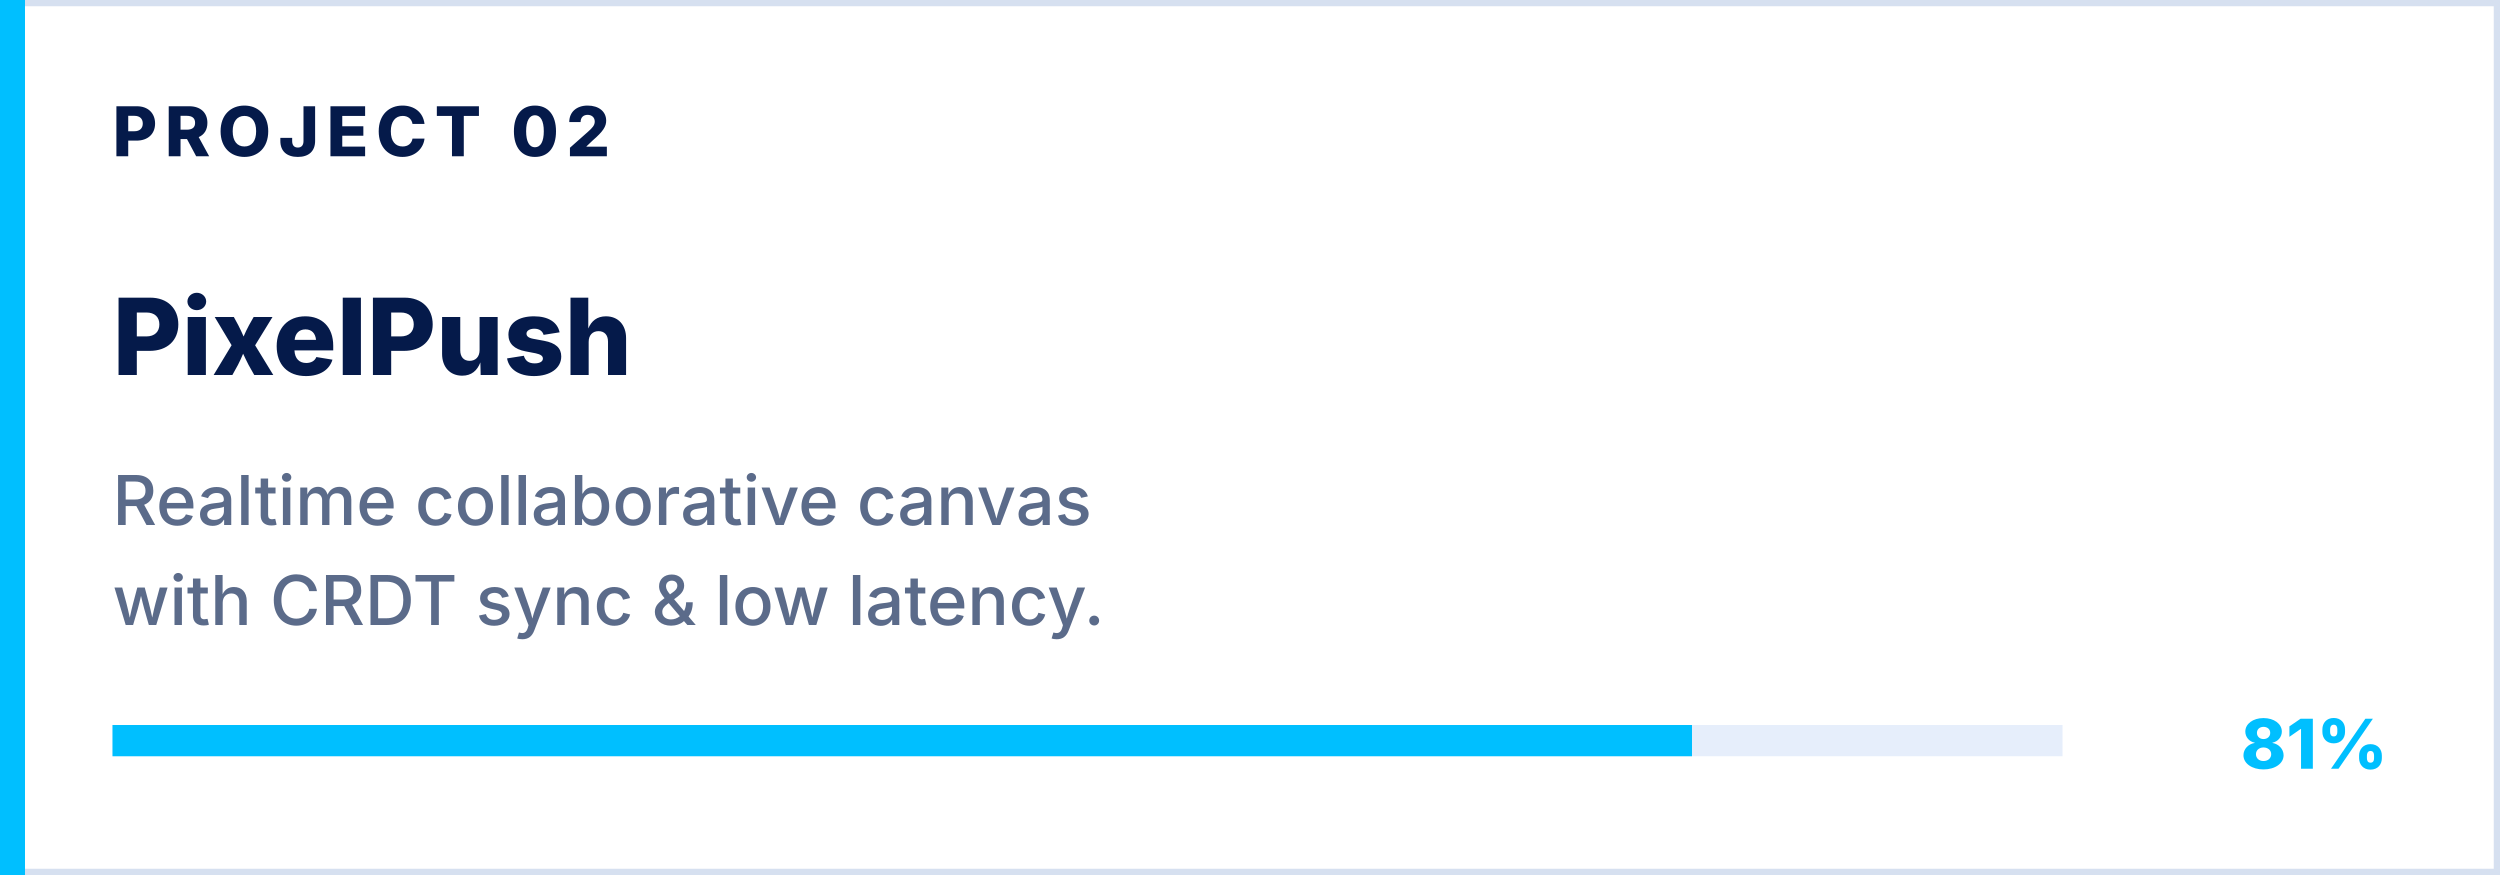
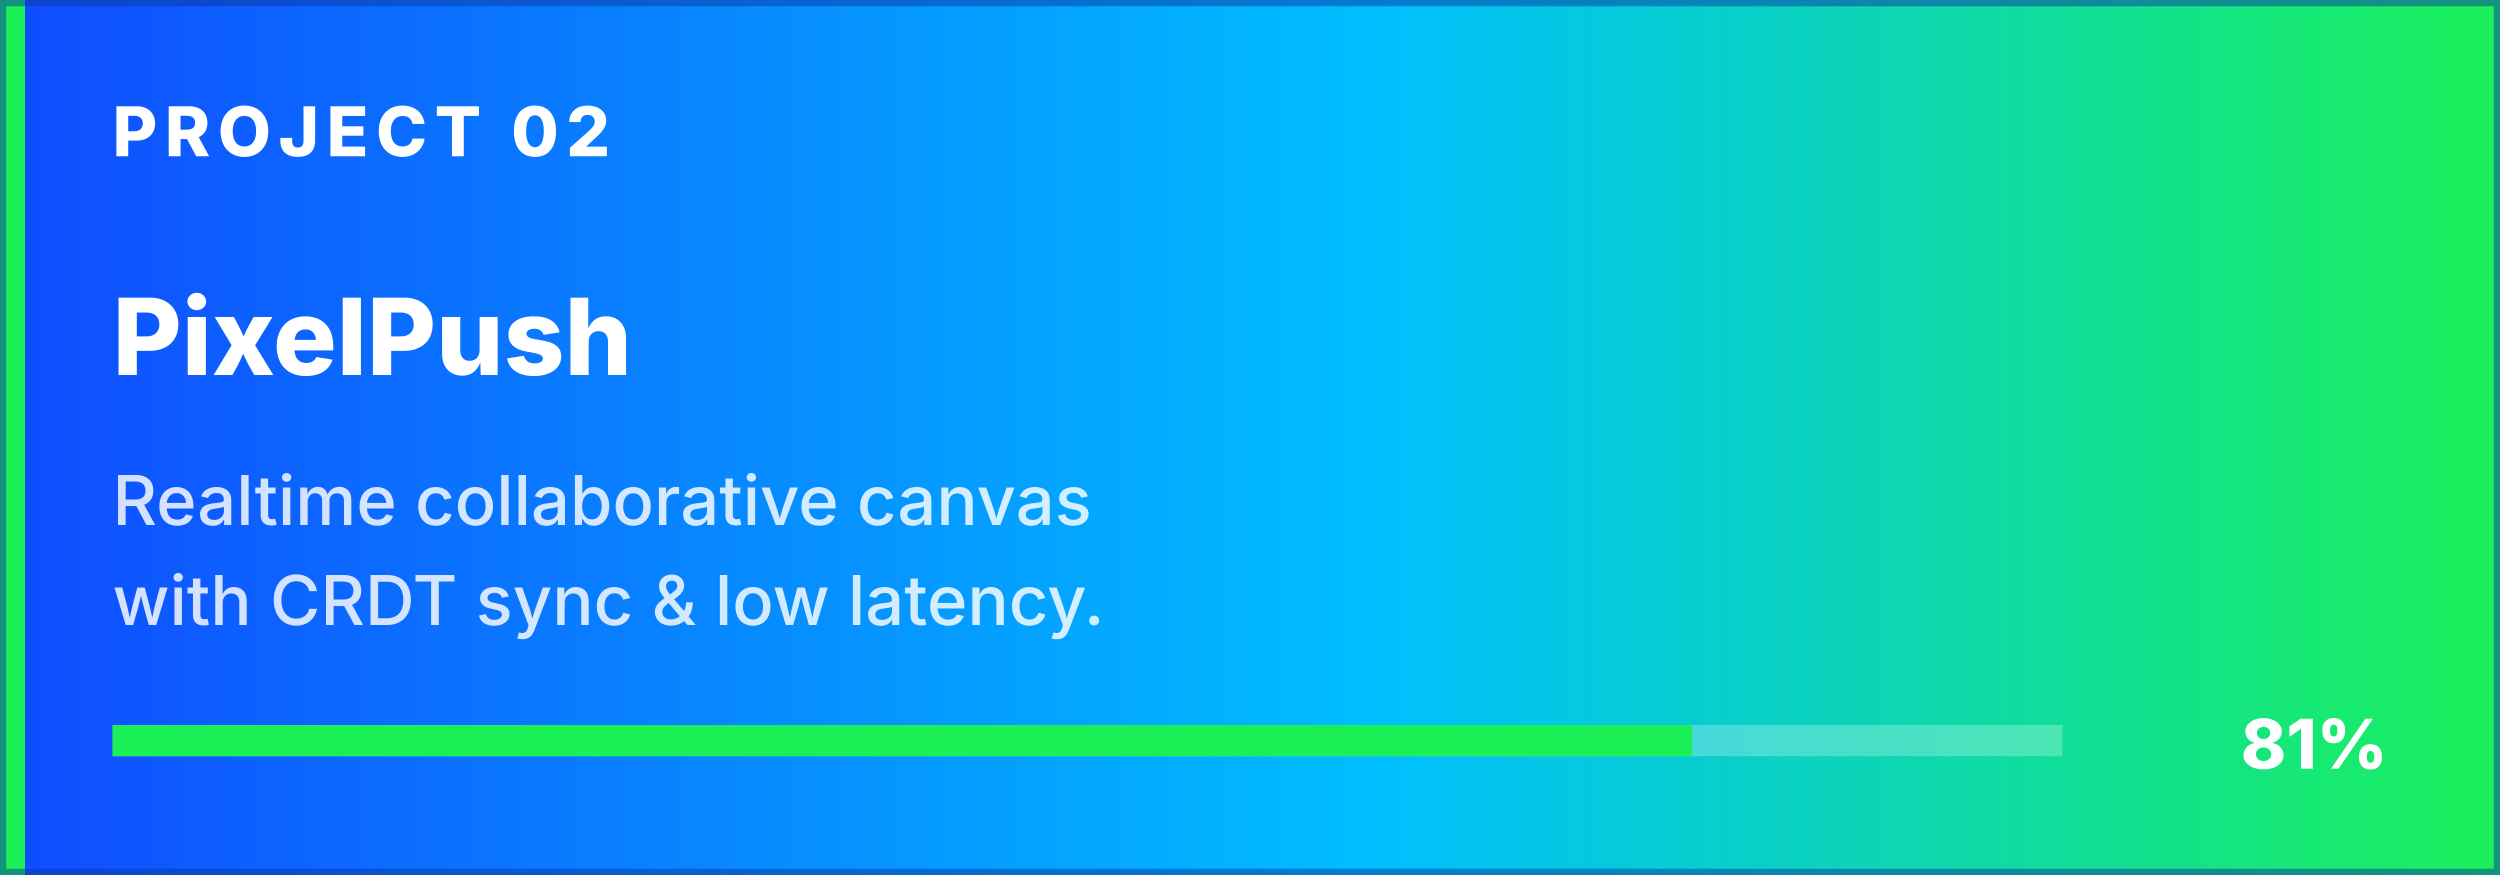
<svg xmlns="http://www.w3.org/2000/svg" width="400" height="140" viewBox="0 0 400 140" role="img">
-   <rect x="0.5" y="0.5" width="399" height="139" fill="#ffffff" stroke="#d6e0f0" />
-   <rect x="0" y="0" width="4" height="140" fill="#00BFFF" />
-   <text x="18" y="25" font-family="'Inter','Helvetica Neue','Segoe UI',system-ui,Arial,sans-serif" font-size="11" font-weight="800" letter-spacing="1.2" fill="#051A4A">PROJECT 02</text>
-   <text x="18" y="60" font-family="'Inter','Helvetica Neue','Segoe UI',system-ui,Arial,sans-serif" font-size="17" font-weight="800" fill="#051A4A">PixelPush</text>
-   <text x="18" y="84" font-family="'Inter','Helvetica Neue','Segoe UI',system-ui,Arial,sans-serif" font-size="11" font-weight="500" fill="#5b6b8a">Realtime collaborative canvas</text>
-   <text x="18" y="100" font-family="'Inter','Helvetica Neue','Segoe UI',system-ui,Arial,sans-serif" font-size="11" font-weight="500" fill="#5b6b8a">with CRDT sync &amp; low latency.</text>
-   <rect x="18" y="116" width="312" height="5" fill="#e6eefb" />
-   <rect x="18" y="116" width="252.72" height="5" fill="#00BFFF" />
-   <text x="382" y="123" font-family="'Inter','Helvetica Neue','Segoe UI',system-ui,Arial,sans-serif" font-size="11" font-weight="800" fill="#00BFFF" text-anchor="end">81%</text>
+   <defs>
+     <linearGradient id="bg" x1="0" y1="0" x2="1" y2="0">
+       <stop offset="0" stop-color="#104AFF" />
+       <stop offset="0.55" stop-color="#00BFFF" />
+       <stop offset="1" stop-color="#1BF157" />
+     </linearGradient>
+   </defs>
+   <rect x="0" y="0" width="400" height="140" fill="url(#bg)" />
+   <rect x="0" y="0" width="4" height="140" fill="#1BF157" />
+   <rect x="0.5" y="0.5" width="399" height="139" fill="none" stroke="#0B38A2" stroke-opacity="0.5" />
+   <text x="18" y="25" font-family="'Inter','Helvetica Neue','Segoe UI',system-ui,Arial,sans-serif" font-size="11" font-weight="800" letter-spacing="1.2" fill="#FFFFFF">PROJECT 02</text>
+   <text x="18" y="60" font-family="'Inter','Helvetica Neue','Segoe UI',system-ui,Arial,sans-serif" font-size="17" font-weight="800" fill="#FFFFFF">PixelPush</text>
+   <text x="18" y="84" font-family="'Inter','Helvetica Neue','Segoe UI',system-ui,Arial,sans-serif" font-size="11" font-weight="500" fill="#FFFFFF" fill-opacity="0.82">Realtime collaborative canvas</text>
+   <text x="18" y="100" font-family="'Inter','Helvetica Neue','Segoe UI',system-ui,Arial,sans-serif" font-size="11" font-weight="500" fill="#FFFFFF" fill-opacity="0.82">with CRDT sync &amp; low latency.</text>
+   <rect x="18" y="116" width="312" height="5" fill="#FFFFFF" fill-opacity="0.25" />
+   <rect x="18" y="116" width="252.72" height="5" fill="#1BF157" />
+   <text x="382" y="123" font-family="'Inter','Helvetica Neue','Segoe UI',system-ui,Arial,sans-serif" font-size="11" font-weight="800" fill="#FFFFFF" text-anchor="end">81%</text>
</svg>
